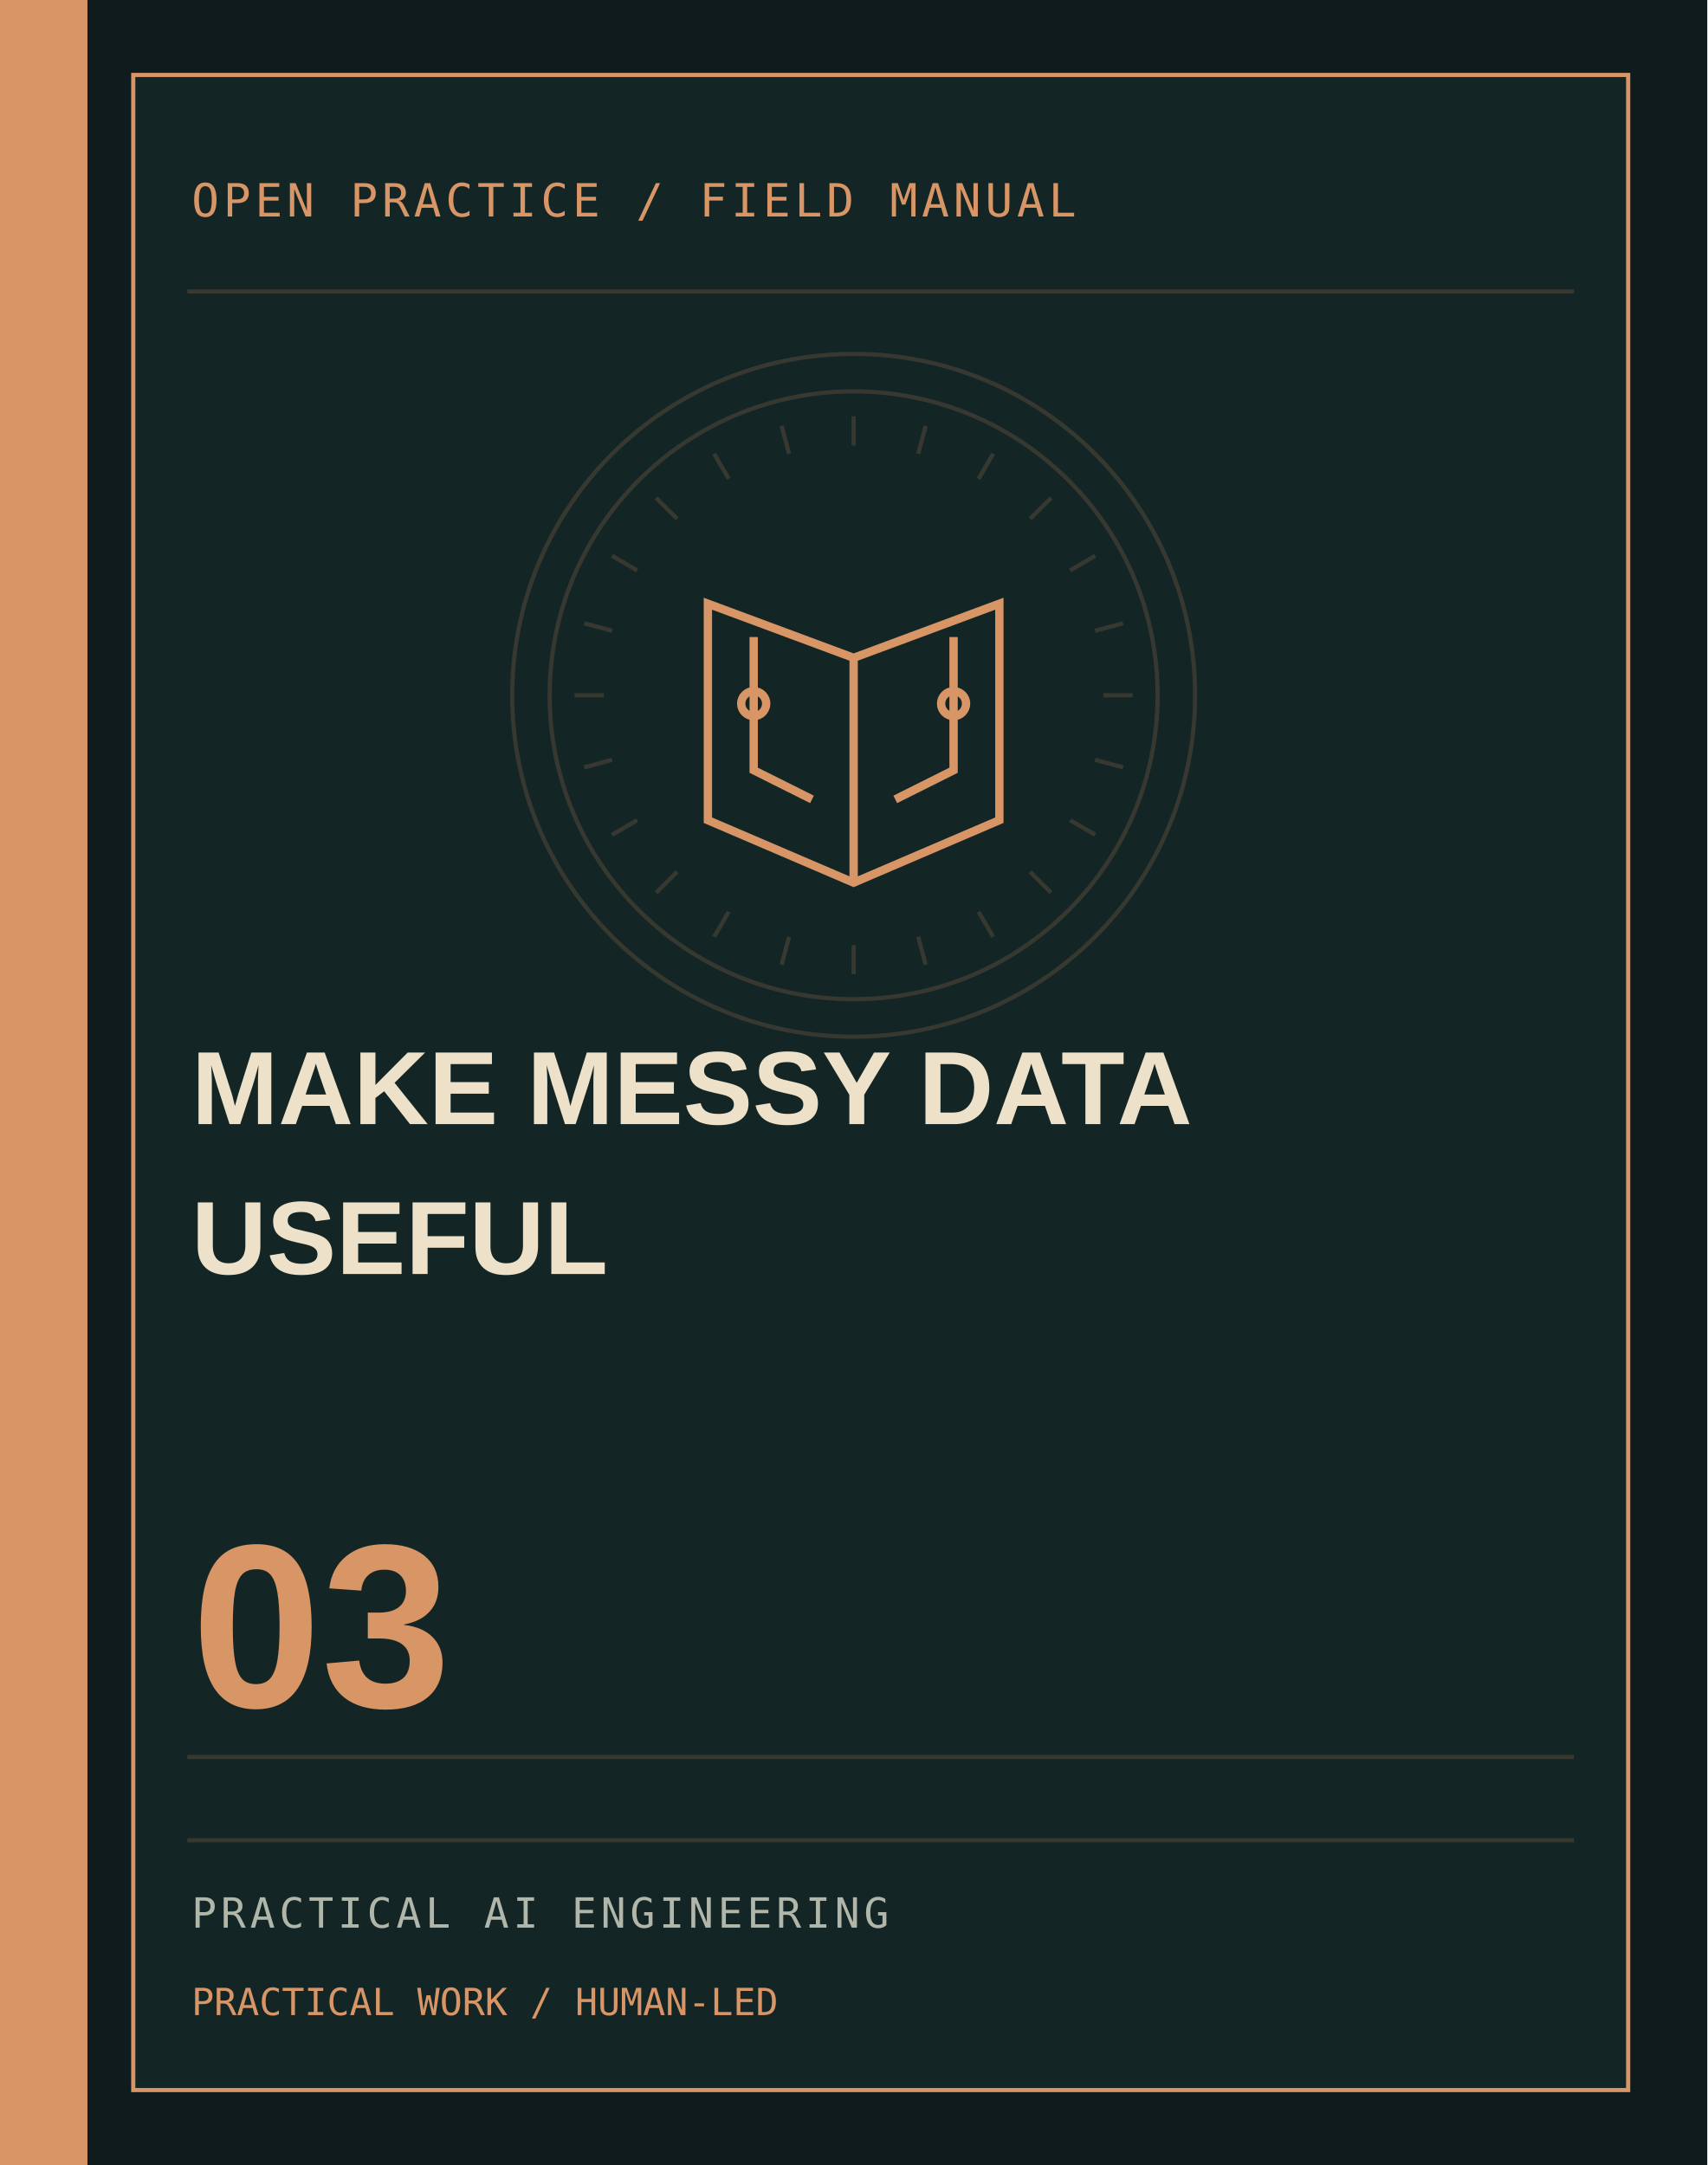
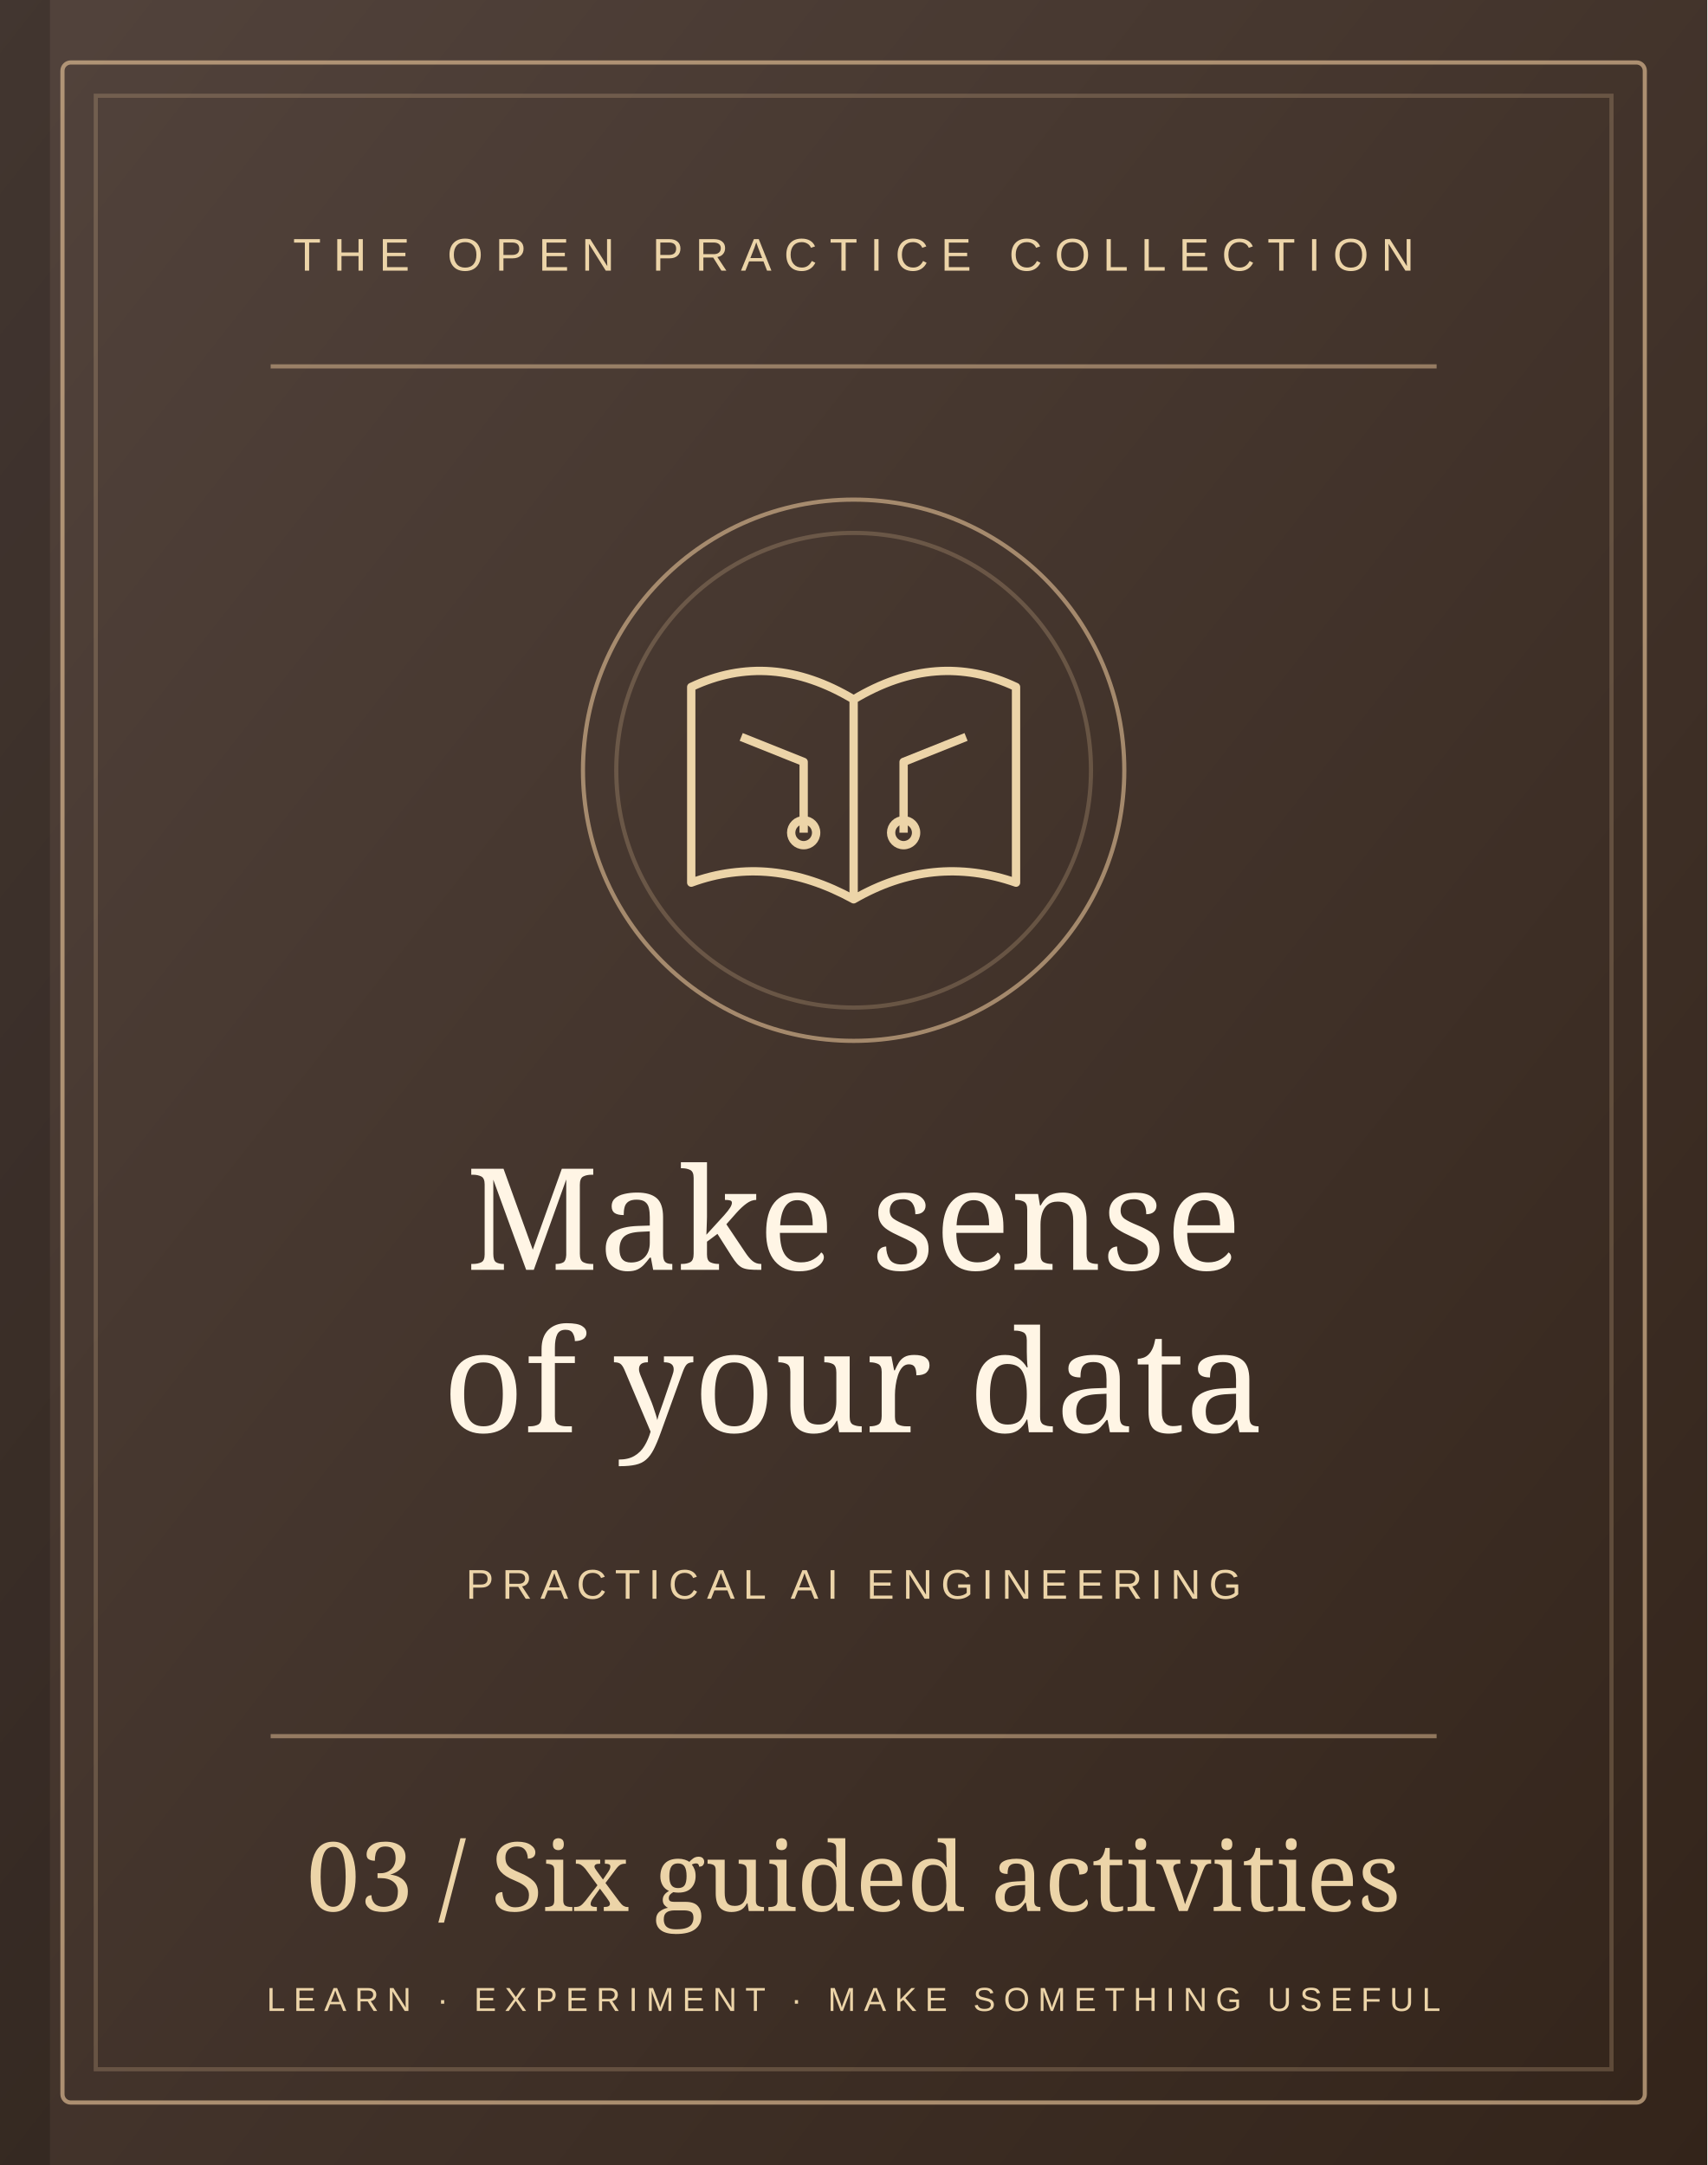
<svg xmlns="http://www.w3.org/2000/svg" viewBox="0 0 410 520">
-   <rect width="410" height="520" fill="#101b1d" />
-   <path d="M0 0H21V520H0" fill="#d89565" />
-   <rect x="32" y="18" width="359" height="484" fill="#142526" stroke="#d89565" stroke-width="1" />
-   <g fill="none" stroke="#d89565" opacity=".18">
-     <path d="M45 70H378M45 422H378M45 442H378" />
-     <circle cx="205" cy="167" r="82" />
-     <circle cx="205" cy="167" r="73" />
-     <path d="M265.0,167.0 L272.0,167.0" />
-     <path d="M263.0,182.5 L269.7,184.3" />
-     <path d="M257.0,197.0 L263.0,200.5" />
-     <path d="M247.4,209.4 L252.4,214.4" />
-     <path d="M235.0,219.0 L238.5,225.0" />
-     <path d="M220.5,225.0 L222.3,231.7" />
-     <path d="M205.0,227.0 L205.0,234.0" />
-     <path d="M189.5,225.0 L187.7,231.7" />
-     <path d="M175.0,219.0 L171.5,225.0" />
-     <path d="M162.6,209.4 L157.6,214.4" />
-     <path d="M153.0,197.0 L147.0,200.5" />
-     <path d="M147.0,182.5 L140.3,184.3" />
-     <path d="M145.0,167.0 L138.0,167.0" />
-     <path d="M147.0,151.5 L140.3,149.7" />
-     <path d="M153.0,137.0 L147.0,133.5" />
-     <path d="M162.6,124.6 L157.6,119.6" />
-     <path d="M175.0,115.0 L171.5,109.0" />
-     <path d="M189.5,109.0 L187.7,102.3" />
-     <path d="M205.0,107.0 L205.0,100.0" />
-     <path d="M220.5,109.0 L222.3,102.3" />
-     <path d="M235.0,115.0 L238.5,109.0" />
-     <path d="M247.4,124.6 L252.4,119.6" />
-     <path d="M257.0,137.0 L263.0,133.5" />
-     <path d="M263.0,151.5 L269.7,149.7" />
+   <defs>
+     <linearGradient id="cover" x2="1" y2="1">
+       <stop stop-color="#52433c" />
+       <stop offset="1" stop-color="#33241a" />
+     </linearGradient>
+   </defs>
+   <rect width="410" height="520" fill="url(#cover)" />
+   <rect x="15" y="15" width="380" height="490" rx="2" fill="none" stroke="#d9b78f" opacity=".7" />
+   <rect x="23" y="23" width="364" height="474" fill="none" stroke="#d9b78f" opacity=".25" />
+   <path d="M0 0h12v520H0" fill="#000" opacity=".2" />
+   <text x="205" y="65" text-anchor="middle" fill="#ecd4a8" font-family="Arial,sans-serif" font-size="11" letter-spacing="3">THE OPEN PRACTICE COLLECTION</text>
+   <path d="M65 88h280M65 417h280" stroke="#d9b78f" opacity=".55" />
+   <circle cx="205" cy="185" r="65" fill="none" stroke="#d9b78f" opacity=".65" />
+   <circle cx="205" cy="185" r="57" fill="none" stroke="#d9b78f" opacity=".25" />
+   <g fill="none" stroke="#ecd4a8" stroke-width="2" stroke-linejoin="round">
+     <path d="M166 165q19-9 39 3 20-12 39-3v47q-20-7-39 4-20-11-39-4zM205 168v48M178 177l15 6v17M232 177l-15 6v17" />
+     <circle cx="193" cy="200" r="3" />
+     <circle cx="217" cy="200" r="3" />
  </g>
-   <g fill="none" stroke="#d89565" stroke-width="2">
-     <path d="M170 145L205 158L240 145V197L205 212L170 197Z M205 158V212 M181 153V185L195 192 M229 153V185L215 192" />
-     <circle cx="181" cy="169" r="3" />
-     <circle cx="229" cy="169" r="3" />
-   </g>
-   <text x="46" y="52" fill="#d89565" font-size="11" font-family="monospace" letter-spacing="1">OPEN PRACTICE / FIELD MANUAL</text>
-   <text x="46" y="270" fill="#ede2c9" font-size="25" font-weight="900" font-family="Arial,sans-serif">MAKE MESSY DATA</text>
-   <text x="46" y="306" fill="#ede2c9" font-size="25" font-weight="900" font-family="Arial,sans-serif">USEFUL</text>
-   <text x="46" y="410" fill="#d89565" font-size="56" font-weight="900" font-family="Arial,sans-serif">03</text>
-   <text x="46" y="463" fill="#b0b7aa" font-size="10" font-family="monospace" letter-spacing="1">PRACTICAL AI ENGINEERING</text>
-   <text x="46" y="484" fill="#d89565" font-size="9" font-family="monospace">PRACTICAL WORK / HUMAN-LED</text>
+   <text x="205" y="305" text-anchor="middle" fill="#fff5e5" font-family="Georgia,serif" font-size="34">Make sense</text>
+   <text x="205" y="344" text-anchor="middle" fill="#fff5e5" font-family="Georgia,serif" font-size="34">of your data</text>
+   <text x="205" y="384" text-anchor="middle" fill="#ecd4a8" font-family="Arial,sans-serif" font-size="10" letter-spacing="2">PRACTICAL AI ENGINEERING</text>
+   <text x="205" y="459" text-anchor="middle" fill="#ecd4a8" font-family="Georgia,serif" font-size="23">03 / Six guided activities</text>
+   <text x="205" y="483" text-anchor="middle" fill="#ecd4a8" font-family="Arial,sans-serif" font-size="8" letter-spacing="2">LEARN · EXPERIMENT · MAKE SOMETHING USEFUL</text>
</svg>
